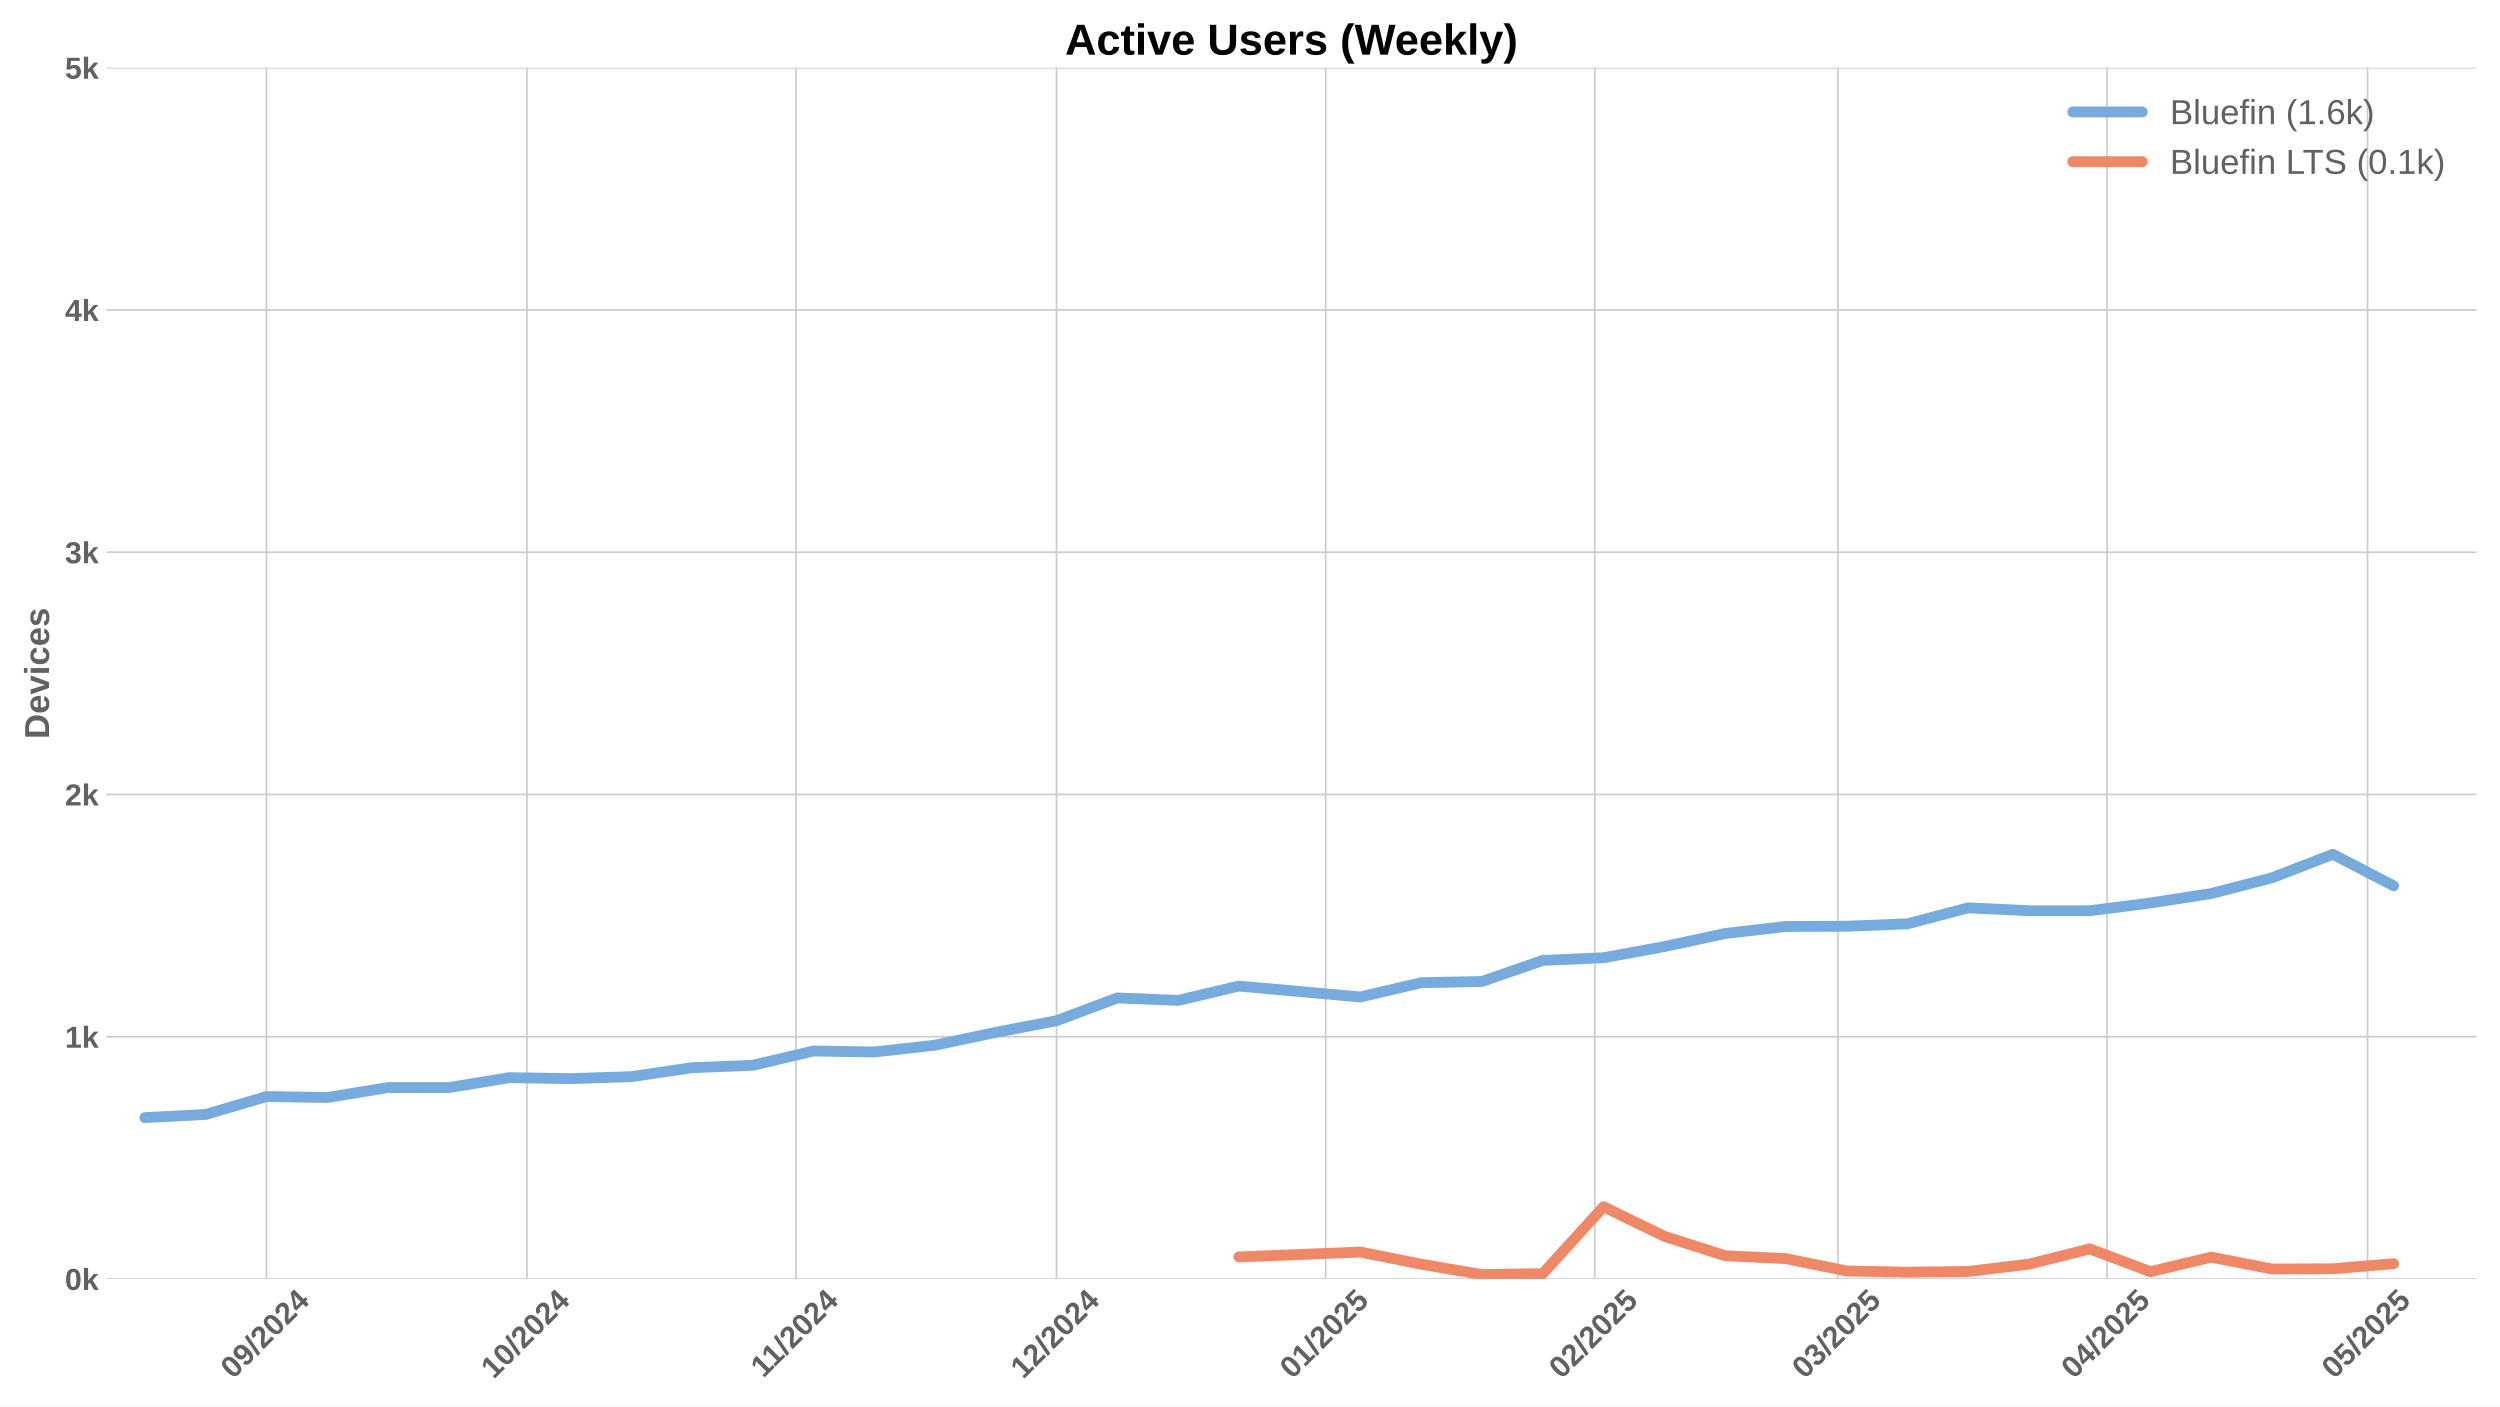
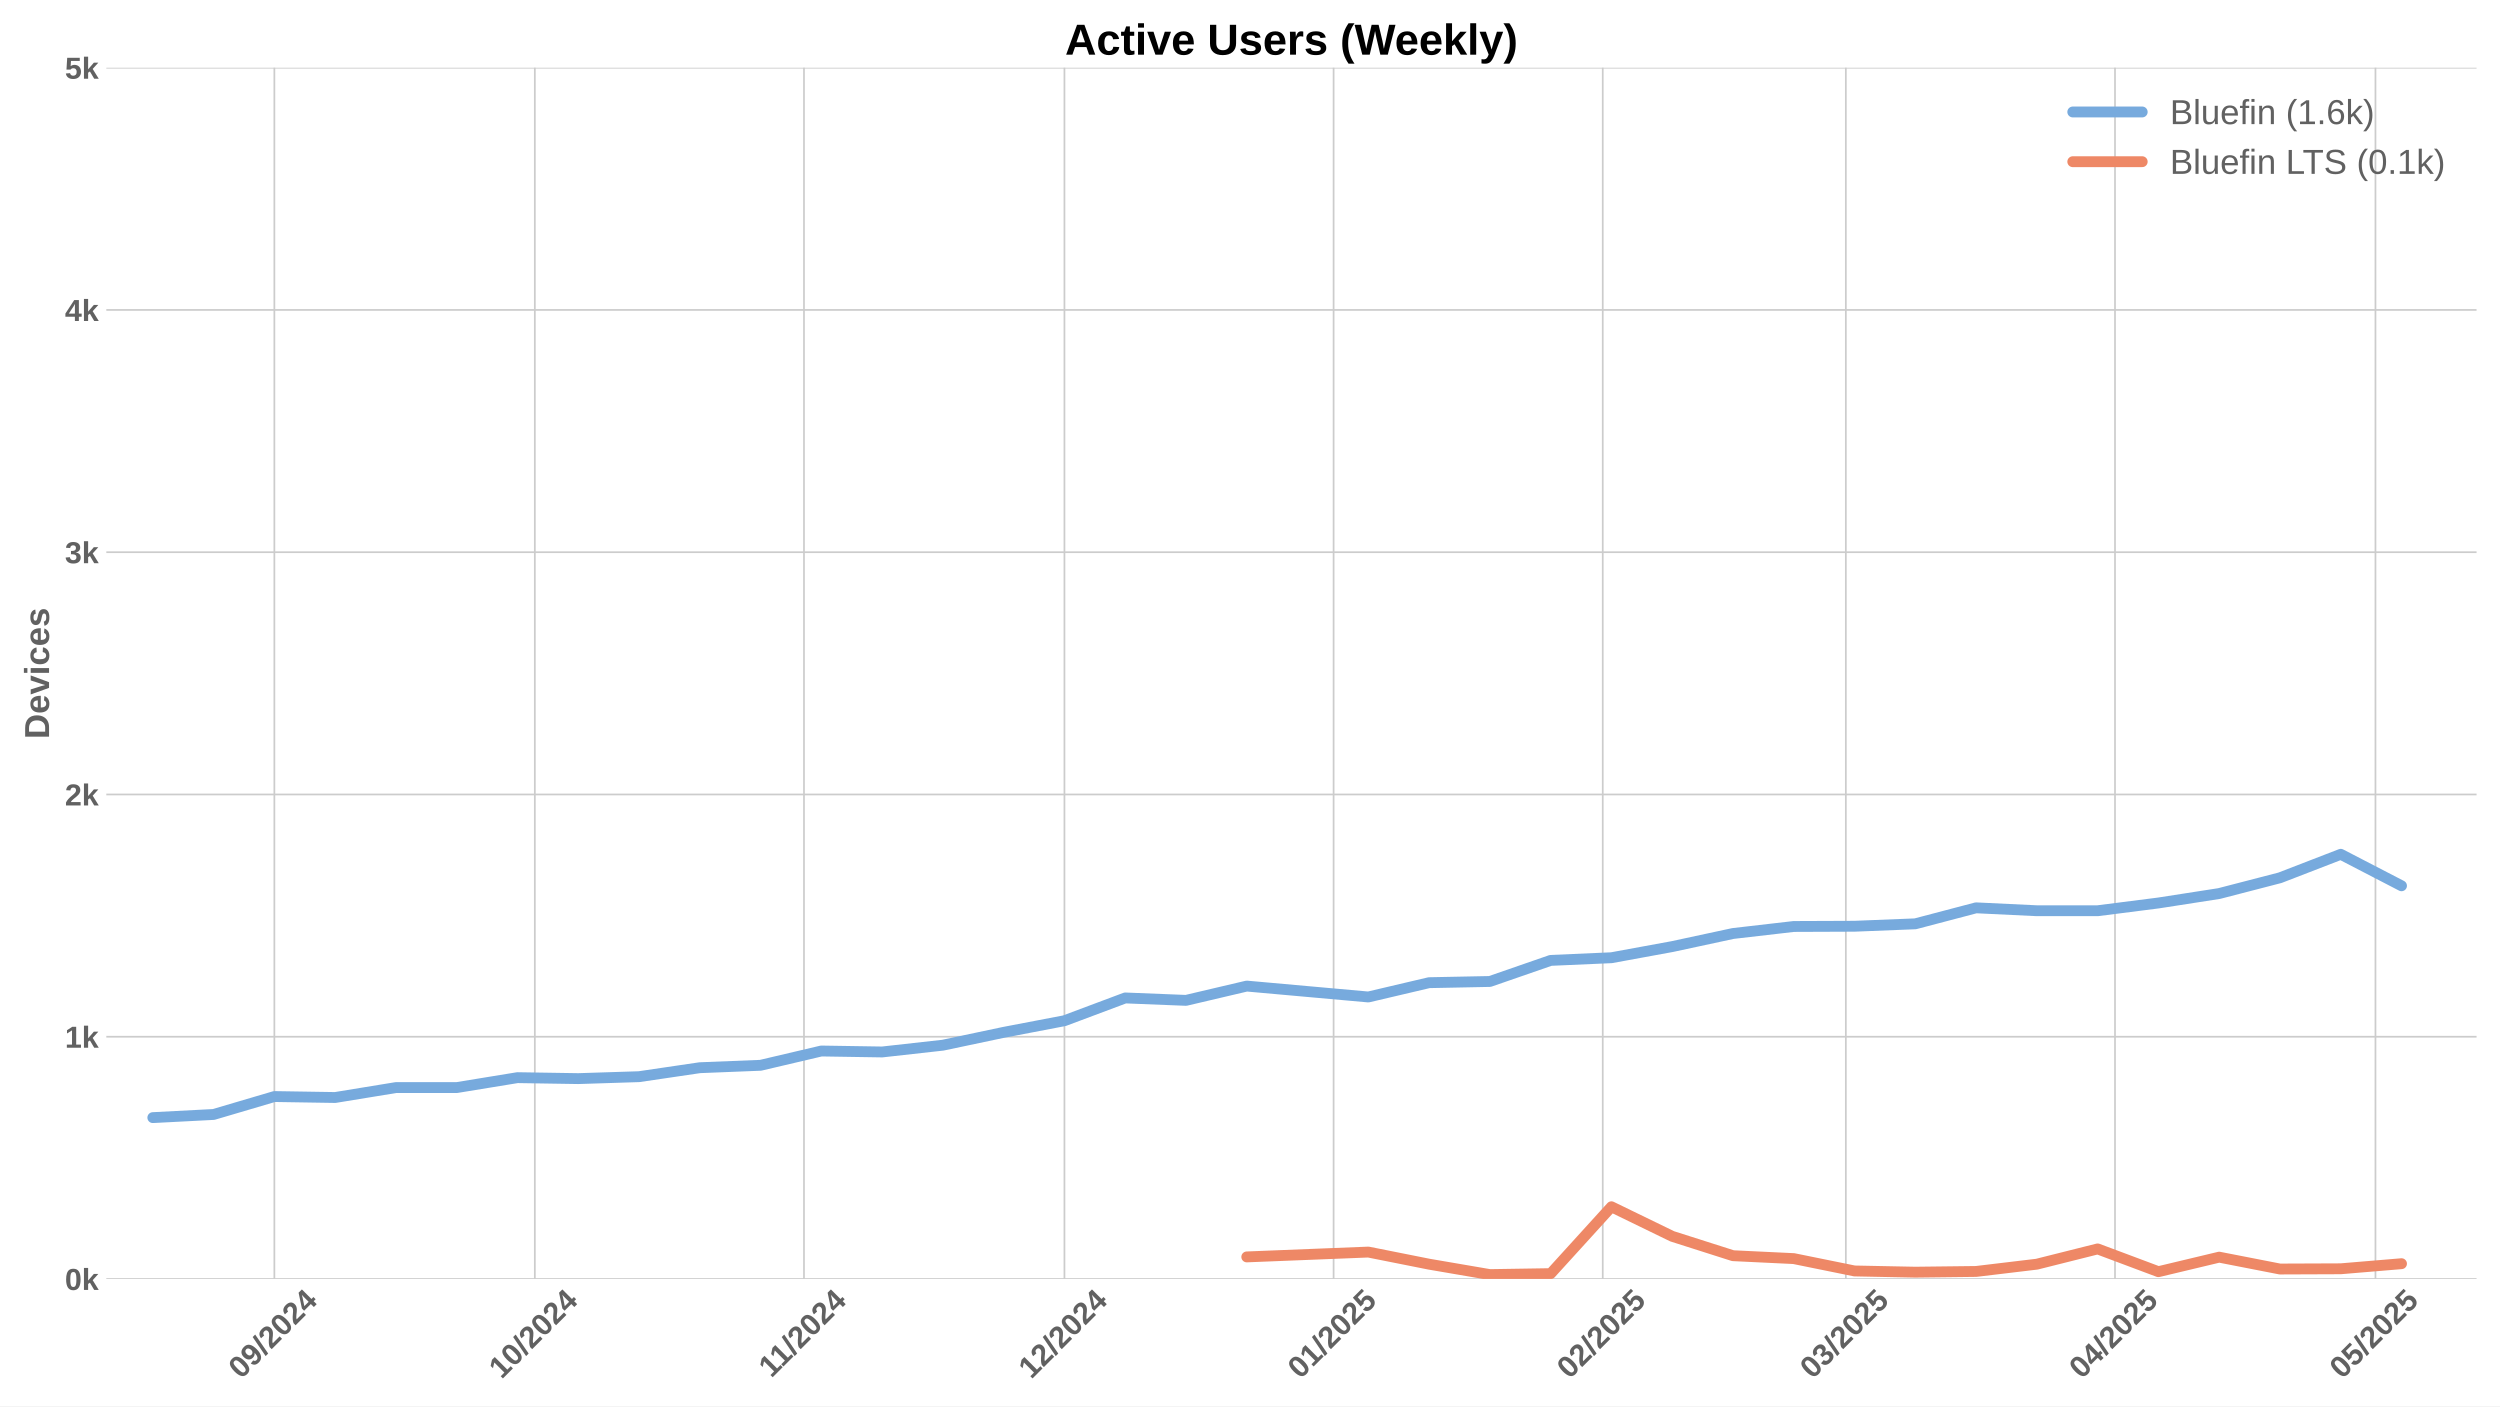
<svg xmlns="http://www.w3.org/2000/svg" xmlns:xlink="http://www.w3.org/1999/xlink" width="1152pt" height="648pt" viewBox="0 0 1152 648" version="1.1">
  <defs>
    <style type="text/css">*{stroke-linejoin: round; stroke-linecap: butt}</style>
  </defs>
  <g id="figure_1">
    <g id="patch_1">
      <path d="M 0 648  L 1152 648  L 1152 0  L 0 0  z " style="fill: #ffffff" />
    </g>
    <g id="axes_1">
      <g id="patch_2">
        <path d="M 48.99 589.343  L 1141.2 589.343  L 1141.2 31.2  L 48.99 31.2  z " style="fill: #ffffff" />
      </g>
      <g id="matplotlib.axis_1">
        <g id="xtick_1">
          <g id="line2d_1">
-             <path d="M 122.775 589.343  L 122.775 31.2  " clip-path="url(#p2efe334337)" style="fill: none; stroke: #cccccc; stroke-width: 0.8; stroke-linecap: round" />
+             <path d="M 126.427 589.343  L 126.427 31.2  " clip-path="url(#p509d61927f)" style="fill: none; stroke: #cccccc; stroke-width: 0.8; stroke-linecap: round" />
          </g>
          <g id="line2d_2" />
          <g id="text_1">
-             <g style="fill: #616161" transform="translate(107.4448 635.7977) rotate(-45) scale(0.14 -0.14)">
+             <g style="fill: #616161" transform="translate(111.0971 635.7977) rotate(-45) scale(0.14 -0.14)">
              <defs>
                <path id="LiberationSans-Bold-30" d="M 3297 2203  Q 3297 1088 2914 512  Q 2531 -63 1766 -63  Q 253 -63 253 2203  Q 253 2994 418 3494  Q 584 3994 915 4231  Q 1247 4469 1791 4469  Q 2572 4469 2934 3903  Q 3297 3338 3297 2203  z M 2416 2203  Q 2416 2813 2356 3150  Q 2297 3488 2165 3634  Q 2034 3781 1784 3781  Q 1519 3781 1383 3632  Q 1247 3484 1189 3148  Q 1131 2813 1131 2203  Q 1131 1600 1192 1261  Q 1253 922 1386 775  Q 1519 628 1772 628  Q 2022 628 2158 783  Q 2294 938 2355 1278  Q 2416 1619 2416 2203  z " transform="scale(0.015625)" />
                <path id="LiberationSans-Bold-39" d="M 3322 2272  Q 3322 1100 2894 518  Q 2466 -63 1678 -63  Q 1097 -63 767 185  Q 438 434 300 972  L 1125 1088  Q 1247 628 1688 628  Q 2056 628 2254 981  Q 2453 1334 2459 2028  Q 2341 1794 2070 1661  Q 1800 1528 1488 1528  Q 906 1528 564 1923  Q 222 2319 222 2994  Q 222 3688 623 4078  Q 1025 4469 1759 4469  Q 2550 4469 2936 3920  Q 3322 3372 3322 2272  z M 2394 2888  Q 2394 3297 2214 3539  Q 2034 3781 1738 3781  Q 1447 3781 1280 3570  Q 1113 3359 1113 2988  Q 1113 2622 1278 2401  Q 1444 2181 1741 2181  Q 2022 2181 2208 2373  Q 2394 2566 2394 2888  z " transform="scale(0.015625)" />
                <path id="LiberationSans-Bold-2f" d="M 63 -128  L 972 4638  L 1716 4638  L 822 -128  L 63 -128  z " transform="scale(0.015625)" />
                <path id="LiberationSans-Bold-32" d="M 222 0  L 222 609  Q 394 988 711 1347  Q 1028 1706 1509 2097  Q 1972 2472 2158 2715  Q 2344 2959 2344 3194  Q 2344 3769 1766 3769  Q 1484 3769 1336 3617  Q 1188 3466 1144 3163  L 259 3213  Q 334 3825 717 4147  Q 1100 4469 1759 4469  Q 2472 4469 2853 4144  Q 3234 3819 3234 3231  Q 3234 2922 3112 2672  Q 2991 2422 2800 2211  Q 2609 2000 2376 1815  Q 2144 1631 1925 1456  Q 1706 1281 1526 1103  Q 1347 925 1259 722  L 3303 722  L 3303 0  L 222 0  z " transform="scale(0.015625)" />
                <path id="LiberationSans-Bold-34" d="M 2938 897  L 2938 0  L 2100 0  L 2100 897  L 97 897  L 97 1556  L 1956 4403  L 2938 4403  L 2938 1550  L 3525 1550  L 3525 897  L 2938 897  z M 2100 2991  Q 2100 3159 2111 3356  Q 2122 3553 2128 3609  Q 2047 3434 1834 3103  L 813 1550  L 2100 1550  L 2100 2991  z " transform="scale(0.015625)" />
              </defs>
              <use xlink:href="#LiberationSans-Bold-30" />
              <use xlink:href="#LiberationSans-Bold-39" transform="translate(55.61523 0)" />
              <use xlink:href="#LiberationSans-Bold-2f" transform="translate(111.2305 0)" />
              <use xlink:href="#LiberationSans-Bold-32" transform="translate(139.0137 0)" />
              <use xlink:href="#LiberationSans-Bold-30" transform="translate(194.6289 0)" />
              <use xlink:href="#LiberationSans-Bold-32" transform="translate(250.2441 0)" />
              <use xlink:href="#LiberationSans-Bold-34" transform="translate(305.8594 0)" />
            </g>
          </g>
        </g>
        <g id="xtick_2">
          <g id="line2d_3">
-             <path d="M 242.798 589.343  L 242.798 31.2  " clip-path="url(#p2efe334337)" style="fill: none; stroke: #cccccc; stroke-width: 0.8; stroke-linecap: round" />
+             <path d="M 246.45 589.343  L 246.45 31.2  " clip-path="url(#p509d61927f)" style="fill: none; stroke: #cccccc; stroke-width: 0.8; stroke-linecap: round" />
          </g>
          <g id="line2d_4" />
          <g id="text_2">
-             <g style="fill: #616161" transform="translate(227.4679 635.7977) rotate(-45) scale(0.14 -0.14)">
+             <g style="fill: #616161" transform="translate(231.1201 635.7977) rotate(-45) scale(0.14 -0.14)">
              <defs>
                <path id="LiberationSans-Bold-31" d="M 403 0  L 403 653  L 1494 653  L 1494 3656  L 438 2997  L 438 3688  L 1541 4403  L 2372 4403  L 2372 653  L 3381 653  L 3381 0  L 403 0  z " transform="scale(0.015625)" />
              </defs>
              <use xlink:href="#LiberationSans-Bold-31" />
              <use xlink:href="#LiberationSans-Bold-30" transform="translate(55.61523 0)" />
              <use xlink:href="#LiberationSans-Bold-2f" transform="translate(111.2305 0)" />
              <use xlink:href="#LiberationSans-Bold-32" transform="translate(139.0137 0)" />
              <use xlink:href="#LiberationSans-Bold-30" transform="translate(194.6289 0)" />
              <use xlink:href="#LiberationSans-Bold-32" transform="translate(250.2441 0)" />
              <use xlink:href="#LiberationSans-Bold-34" transform="translate(305.8594 0)" />
            </g>
          </g>
        </g>
        <g id="xtick_3">
          <g id="line2d_5">
-             <path d="M 366.822 589.343  L 366.822 31.2  " clip-path="url(#p2efe334337)" style="fill: none; stroke: #cccccc; stroke-width: 0.8; stroke-linecap: round" />
+             <path d="M 370.474 589.343  L 370.474 31.2  " clip-path="url(#p509d61927f)" style="fill: none; stroke: #cccccc; stroke-width: 0.8; stroke-linecap: round" />
          </g>
          <g id="line2d_6" />
          <g id="text_3">
-             <g style="fill: #616161" transform="translate(351.764 635.2532) rotate(-45) scale(0.14 -0.14)">
+             <g style="fill: #616161" transform="translate(355.4162 635.2532) rotate(-45) scale(0.14 -0.14)">
              <use xlink:href="#LiberationSans-Bold-31" />
              <use xlink:href="#LiberationSans-Bold-31" transform="translate(50.11523 0)" />
              <use xlink:href="#LiberationSans-Bold-2f" transform="translate(105.7305 0)" />
              <use xlink:href="#LiberationSans-Bold-32" transform="translate(133.5137 0)" />
              <use xlink:href="#LiberationSans-Bold-30" transform="translate(189.1289 0)" />
              <use xlink:href="#LiberationSans-Bold-32" transform="translate(244.7441 0)" />
              <use xlink:href="#LiberationSans-Bold-34" transform="translate(300.3594 0)" />
            </g>
          </g>
        </g>
        <g id="xtick_4">
          <g id="line2d_7">
-             <path d="M 486.845 589.343  L 486.845 31.2  " clip-path="url(#p2efe334337)" style="fill: none; stroke: #cccccc; stroke-width: 0.8; stroke-linecap: round" />
+             <path d="M 490.497 589.343  L 490.497 31.2  " clip-path="url(#p509d61927f)" style="fill: none; stroke: #cccccc; stroke-width: 0.8; stroke-linecap: round" />
          </g>
          <g id="line2d_8" />
          <g id="text_4">
-             <g style="fill: #616161" transform="translate(471.5148 635.7977) rotate(-45) scale(0.14 -0.14)">
+             <g style="fill: #616161" transform="translate(475.1671 635.7977) rotate(-45) scale(0.14 -0.14)">
              <use xlink:href="#LiberationSans-Bold-31" />
              <use xlink:href="#LiberationSans-Bold-32" transform="translate(55.61523 0)" />
              <use xlink:href="#LiberationSans-Bold-2f" transform="translate(111.2305 0)" />
              <use xlink:href="#LiberationSans-Bold-32" transform="translate(139.0137 0)" />
              <use xlink:href="#LiberationSans-Bold-30" transform="translate(194.6289 0)" />
              <use xlink:href="#LiberationSans-Bold-32" transform="translate(250.2441 0)" />
              <use xlink:href="#LiberationSans-Bold-34" transform="translate(305.8594 0)" />
            </g>
          </g>
        </g>
        <g id="xtick_5">
          <g id="line2d_9">
-             <path d="M 610.869 589.343  L 610.869 31.2  " clip-path="url(#p2efe334337)" style="fill: none; stroke: #cccccc; stroke-width: 0.8; stroke-linecap: round" />
+             <path d="M 614.521 589.343  L 614.521 31.2  " clip-path="url(#p509d61927f)" style="fill: none; stroke: #cccccc; stroke-width: 0.8; stroke-linecap: round" />
          </g>
          <g id="line2d_10" />
          <g id="text_5">
-             <g style="fill: #616161" transform="translate(595.5386 635.7977) rotate(-45) scale(0.14 -0.14)">
+             <g style="fill: #616161" transform="translate(599.1909 635.7977) rotate(-45) scale(0.14 -0.14)">
              <defs>
                <path id="LiberationSans-Bold-35" d="M 3381 1466  Q 3381 766 2945 351  Q 2509 -63 1750 -63  Q 1088 -63 689 235  Q 291 534 197 1100  L 1075 1172  Q 1144 891 1319 762  Q 1494 634 1759 634  Q 2088 634 2283 843  Q 2478 1053 2478 1447  Q 2478 1794 2293 2001  Q 2109 2209 1778 2209  Q 1413 2209 1181 1925  L 325 1925  L 478 4403  L 3125 4403  L 3125 3750  L 1275 3750  L 1203 2638  Q 1522 2919 2000 2919  Q 2628 2919 3004 2528  Q 3381 2138 3381 1466  z " transform="scale(0.015625)" />
              </defs>
              <use xlink:href="#LiberationSans-Bold-30" />
              <use xlink:href="#LiberationSans-Bold-31" transform="translate(55.61523 0)" />
              <use xlink:href="#LiberationSans-Bold-2f" transform="translate(111.2305 0)" />
              <use xlink:href="#LiberationSans-Bold-32" transform="translate(139.0137 0)" />
              <use xlink:href="#LiberationSans-Bold-30" transform="translate(194.6289 0)" />
              <use xlink:href="#LiberationSans-Bold-32" transform="translate(250.2441 0)" />
              <use xlink:href="#LiberationSans-Bold-35" transform="translate(305.8594 0)" />
            </g>
          </g>
        </g>
        <g id="xtick_6">
          <g id="line2d_11">
-             <path d="M 734.893 589.343  L 734.893 31.2  " clip-path="url(#p2efe334337)" style="fill: none; stroke: #cccccc; stroke-width: 0.8; stroke-linecap: round" />
+             <path d="M 738.545 589.343  L 738.545 31.2  " clip-path="url(#p509d61927f)" style="fill: none; stroke: #cccccc; stroke-width: 0.8; stroke-linecap: round" />
          </g>
          <g id="line2d_12" />
          <g id="text_6">
-             <g style="fill: #616161" transform="translate(719.5625 635.7977) rotate(-45) scale(0.14 -0.14)">
+             <g style="fill: #616161" transform="translate(723.2148 635.7977) rotate(-45) scale(0.14 -0.14)">
              <use xlink:href="#LiberationSans-Bold-30" />
              <use xlink:href="#LiberationSans-Bold-32" transform="translate(55.61523 0)" />
              <use xlink:href="#LiberationSans-Bold-2f" transform="translate(111.2305 0)" />
              <use xlink:href="#LiberationSans-Bold-32" transform="translate(139.0137 0)" />
              <use xlink:href="#LiberationSans-Bold-30" transform="translate(194.6289 0)" />
              <use xlink:href="#LiberationSans-Bold-32" transform="translate(250.2441 0)" />
              <use xlink:href="#LiberationSans-Bold-35" transform="translate(305.8594 0)" />
            </g>
          </g>
        </g>
        <g id="xtick_7">
          <g id="line2d_13">
-             <path d="M 846.914 589.343  L 846.914 31.2  " clip-path="url(#p2efe334337)" style="fill: none; stroke: #cccccc; stroke-width: 0.8; stroke-linecap: round" />
+             <path d="M 850.567 589.343  L 850.567 31.2  " clip-path="url(#p509d61927f)" style="fill: none; stroke: #cccccc; stroke-width: 0.8; stroke-linecap: round" />
          </g>
          <g id="line2d_14" />
          <g id="text_7">
-             <g style="fill: #616161" transform="translate(831.584 635.7977) rotate(-45) scale(0.14 -0.14)">
+             <g style="fill: #616161" transform="translate(835.2363 635.7977) rotate(-45) scale(0.14 -0.14)">
              <defs>
                <path id="LiberationSans-Bold-33" d="M 3328 1222  Q 3328 603 2922 265  Q 2516 -72 1766 -72  Q 1056 -72 637 254  Q 219 581 147 1197  L 1041 1275  Q 1125 641 1763 641  Q 2078 641 2253 797  Q 2428 953 2428 1275  Q 2428 1569 2215 1725  Q 2003 1881 1584 1881  L 1278 1881  L 1278 2591  L 1566 2591  Q 1944 2591 2134 2745  Q 2325 2900 2325 3188  Q 2325 3459 2173 3614  Q 2022 3769 1731 3769  Q 1459 3769 1292 3619  Q 1125 3469 1100 3194  L 222 3256  Q 291 3825 694 4147  Q 1097 4469 1747 4469  Q 2438 4469 2827 4158  Q 3216 3847 3216 3297  Q 3216 2884 2973 2618  Q 2731 2353 2275 2266  L 2275 2253  Q 2781 2194 3054 1920  Q 3328 1647 3328 1222  z " transform="scale(0.015625)" />
              </defs>
              <use xlink:href="#LiberationSans-Bold-30" />
              <use xlink:href="#LiberationSans-Bold-33" transform="translate(55.61523 0)" />
              <use xlink:href="#LiberationSans-Bold-2f" transform="translate(111.2305 0)" />
              <use xlink:href="#LiberationSans-Bold-32" transform="translate(139.0137 0)" />
              <use xlink:href="#LiberationSans-Bold-30" transform="translate(194.6289 0)" />
              <use xlink:href="#LiberationSans-Bold-32" transform="translate(250.2441 0)" />
              <use xlink:href="#LiberationSans-Bold-35" transform="translate(305.8594 0)" />
            </g>
          </g>
        </g>
        <g id="xtick_8">
          <g id="line2d_15">
-             <path d="M 970.938 589.343  L 970.938 31.2  " clip-path="url(#p2efe334337)" style="fill: none; stroke: #cccccc; stroke-width: 0.8; stroke-linecap: round" />
+             <path d="M 974.59 589.343  L 974.59 31.2  " clip-path="url(#p509d61927f)" style="fill: none; stroke: #cccccc; stroke-width: 0.8; stroke-linecap: round" />
          </g>
          <g id="line2d_16" />
          <g id="text_8">
-             <g style="fill: #616161" transform="translate(955.6079 635.7977) rotate(-45) scale(0.14 -0.14)">
+             <g style="fill: #616161" transform="translate(959.2601 635.7977) rotate(-45) scale(0.14 -0.14)">
              <use xlink:href="#LiberationSans-Bold-30" />
              <use xlink:href="#LiberationSans-Bold-34" transform="translate(55.61523 0)" />
              <use xlink:href="#LiberationSans-Bold-2f" transform="translate(111.2305 0)" />
              <use xlink:href="#LiberationSans-Bold-32" transform="translate(139.0137 0)" />
              <use xlink:href="#LiberationSans-Bold-30" transform="translate(194.6289 0)" />
              <use xlink:href="#LiberationSans-Bold-32" transform="translate(250.2441 0)" />
              <use xlink:href="#LiberationSans-Bold-35" transform="translate(305.8594 0)" />
            </g>
          </g>
        </g>
        <g id="xtick_9">
          <g id="line2d_17">
-             <path d="M 1090.961 589.343  L 1090.961 31.2  " clip-path="url(#p2efe334337)" style="fill: none; stroke: #cccccc; stroke-width: 0.8; stroke-linecap: round" />
+             <path d="M 1094.614 589.343  L 1094.614 31.2  " clip-path="url(#p509d61927f)" style="fill: none; stroke: #cccccc; stroke-width: 0.8; stroke-linecap: round" />
          </g>
          <g id="line2d_18" />
          <g id="text_9">
-             <g style="fill: #616161" transform="translate(1075.631 635.7977) rotate(-45) scale(0.14 -0.14)">
+             <g style="fill: #616161" transform="translate(1079.283 635.7977) rotate(-45) scale(0.14 -0.14)">
              <use xlink:href="#LiberationSans-Bold-30" />
              <use xlink:href="#LiberationSans-Bold-35" transform="translate(55.61523 0)" />
              <use xlink:href="#LiberationSans-Bold-2f" transform="translate(111.2305 0)" />
              <use xlink:href="#LiberationSans-Bold-32" transform="translate(139.0137 0)" />
              <use xlink:href="#LiberationSans-Bold-30" transform="translate(194.6289 0)" />
              <use xlink:href="#LiberationSans-Bold-32" transform="translate(250.2441 0)" />
              <use xlink:href="#LiberationSans-Bold-35" transform="translate(305.8594 0)" />
            </g>
          </g>
        </g>
      </g>
      <g id="matplotlib.axis_2">
        <g id="ytick_1">
          <g id="line2d_19">
-             <path d="M 48.99 589.343  L 1141.2 589.343  " clip-path="url(#p2efe334337)" style="fill: none; stroke: #cccccc; stroke-width: 0.8; stroke-linecap: round" />
+             <path d="M 48.99 589.343  L 1141.2 589.343  " clip-path="url(#p509d61927f)" style="fill: none; stroke: #cccccc; stroke-width: 0.8; stroke-linecap: round" />
          </g>
          <g id="line2d_20" />
          <g id="text_10">
            <g style="fill: #616161" transform="translate(29.91937 594.416) scale(0.14 -0.14)">
              <defs>
                <path id="LiberationSans-Bold-6b" d="M 2606 0  L 1703 1531  L 1325 1269  L 1325 0  L 447 0  L 447 4638  L 1325 4638  L 1325 1981  L 2531 3381  L 3475 3381  L 2288 2063  L 3566 0  L 2606 0  z " transform="scale(0.015625)" />
              </defs>
              <use xlink:href="#LiberationSans-Bold-30" />
              <use xlink:href="#LiberationSans-Bold-6b" transform="translate(55.61523 0)" />
            </g>
          </g>
        </g>
        <g id="ytick_2">
          <g id="line2d_21">
-             <path d="M 48.99 477.715  L 1141.2 477.715  " clip-path="url(#p2efe334337)" style="fill: none; stroke: #cccccc; stroke-width: 0.8; stroke-linecap: round" />
+             <path d="M 48.99 477.715  L 1141.2 477.715  " clip-path="url(#p509d61927f)" style="fill: none; stroke: #cccccc; stroke-width: 0.8; stroke-linecap: round" />
          </g>
          <g id="line2d_22" />
          <g id="text_11">
            <g style="fill: #616161" transform="translate(29.91937 482.7874) scale(0.14 -0.14)">
              <use xlink:href="#LiberationSans-Bold-31" />
              <use xlink:href="#LiberationSans-Bold-6b" transform="translate(55.61523 0)" />
            </g>
          </g>
        </g>
        <g id="ytick_3">
          <g id="line2d_23">
-             <path d="M 48.99 366.086  L 1141.2 366.086  " clip-path="url(#p2efe334337)" style="fill: none; stroke: #cccccc; stroke-width: 0.8; stroke-linecap: round" />
+             <path d="M 48.99 366.086  L 1141.2 366.086  " clip-path="url(#p509d61927f)" style="fill: none; stroke: #cccccc; stroke-width: 0.8; stroke-linecap: round" />
          </g>
          <g id="line2d_24" />
          <g id="text_12">
            <g style="fill: #616161" transform="translate(29.91937 371.1587) scale(0.14 -0.14)">
              <use xlink:href="#LiberationSans-Bold-32" />
              <use xlink:href="#LiberationSans-Bold-6b" transform="translate(55.61523 0)" />
            </g>
          </g>
        </g>
        <g id="ytick_4">
          <g id="line2d_25">
-             <path d="M 48.99 254.457  L 1141.2 254.457  " clip-path="url(#p2efe334337)" style="fill: none; stroke: #cccccc; stroke-width: 0.8; stroke-linecap: round" />
+             <path d="M 48.99 254.457  L 1141.2 254.457  " clip-path="url(#p509d61927f)" style="fill: none; stroke: #cccccc; stroke-width: 0.8; stroke-linecap: round" />
          </g>
          <g id="line2d_26" />
          <g id="text_13">
            <g style="fill: #616161" transform="translate(29.91937 259.5301) scale(0.14 -0.14)">
              <use xlink:href="#LiberationSans-Bold-33" />
              <use xlink:href="#LiberationSans-Bold-6b" transform="translate(55.61523 0)" />
            </g>
          </g>
        </g>
        <g id="ytick_5">
          <g id="line2d_27">
-             <path d="M 48.99 142.829  L 1141.2 142.829  " clip-path="url(#p2efe334337)" style="fill: none; stroke: #cccccc; stroke-width: 0.8; stroke-linecap: round" />
+             <path d="M 48.99 142.829  L 1141.2 142.829  " clip-path="url(#p509d61927f)" style="fill: none; stroke: #cccccc; stroke-width: 0.8; stroke-linecap: round" />
          </g>
          <g id="line2d_28" />
          <g id="text_14">
            <g style="fill: #616161" transform="translate(29.91937 147.9015) scale(0.14 -0.14)">
              <use xlink:href="#LiberationSans-Bold-34" />
              <use xlink:href="#LiberationSans-Bold-6b" transform="translate(55.61523 0)" />
            </g>
          </g>
        </g>
        <g id="ytick_6">
          <g id="line2d_29">
-             <path d="M 48.99 31.2  L 1141.2 31.2  " clip-path="url(#p2efe334337)" style="fill: none; stroke: #cccccc; stroke-width: 0.8; stroke-linecap: round" />
+             <path d="M 48.99 31.2  L 1141.2 31.2  " clip-path="url(#p509d61927f)" style="fill: none; stroke: #cccccc; stroke-width: 0.8; stroke-linecap: round" />
          </g>
          <g id="line2d_30" />
          <g id="text_15">
            <g style="fill: #616161" transform="translate(29.91937 36.27281) scale(0.14 -0.14)">
              <use xlink:href="#LiberationSans-Bold-35" />
              <use xlink:href="#LiberationSans-Bold-6b" transform="translate(55.61523 0)" />
            </g>
          </g>
        </g>
        <g id="text_16">
          <g style="fill: #616161" transform="translate(22.59937 340.5153) rotate(-90) scale(0.16 -0.16)">
            <defs>
              <path id="LiberationSans-Bold-44" d="M 4353 2234  Q 4353 1553 4086 1045  Q 3819 538 3330 269  Q 2841 0 2209 0  L 428 0  L 428 4403  L 2022 4403  Q 3134 4403 3743 3842  Q 4353 3281 4353 2234  z M 3425 2234  Q 3425 2944 3056 3317  Q 2688 3691 2003 3691  L 1350 3691  L 1350 713  L 2131 713  Q 2725 713 3075 1122  Q 3425 1531 3425 2234  z " transform="scale(0.015625)" />
              <path id="LiberationSans-Bold-65" d="M 1831 -63  Q 1069 -63 659 389  Q 250 841 250 1706  Q 250 2544 665 2994  Q 1081 3444 1844 3444  Q 2572 3444 2956 2961  Q 3341 2478 3341 1547  L 3341 1522  L 1172 1522  Q 1172 1028 1355 776  Q 1538 525 1875 525  Q 2341 525 2463 928  L 3291 856  Q 2931 -63 1831 -63  z M 1831 2891  Q 1522 2891 1355 2675  Q 1188 2459 1178 2072  L 2491 2072  Q 2466 2481 2294 2686  Q 2122 2891 1831 2891  z " transform="scale(0.015625)" />
              <path id="LiberationSans-Bold-76" d="M 2284 0  L 1234 0  L 25 3381  L 953 3381  L 1544 1491  Q 1591 1334 1766 709  Q 1797 838 1894 1159  Q 1991 1481 2613 3381  L 3531 3381  L 2284 0  z " transform="scale(0.015625)" />
              <path id="LiberationSans-Bold-69" d="M 447 3991  L 447 4638  L 1325 4638  L 1325 3991  L 447 3991  z M 447 0  L 447 3381  L 1325 3381  L 1325 0  L 447 0  z " transform="scale(0.015625)" />
              <path id="LiberationSans-Bold-63" d="M 1856 -63  Q 1088 -63 669 395  Q 250 853 250 1672  Q 250 2509 672 2976  Q 1094 3444 1869 3444  Q 2466 3444 2856 3144  Q 3247 2844 3347 2316  L 2463 2272  Q 2425 2531 2275 2686  Q 2125 2841 1850 2841  Q 1172 2841 1172 1706  Q 1172 538 1863 538  Q 2113 538 2281 695  Q 2450 853 2491 1166  L 3372 1125  Q 3325 778 3123 506  Q 2922 234 2594 85  Q 2266 -63 1856 -63  z " transform="scale(0.015625)" />
              <path id="LiberationSans-Bold-73" d="M 3297 988  Q 3297 497 2895 217  Q 2494 -63 1784 -63  Q 1088 -63 717 157  Q 347 378 225 844  L 997 959  Q 1063 719 1223 619  Q 1384 519 1784 519  Q 2153 519 2322 612  Q 2491 706 2491 906  Q 2491 1069 2355 1164  Q 2219 1259 1894 1325  Q 1150 1472 890 1598  Q 631 1725 495 1926  Q 359 2128 359 2422  Q 359 2906 732 3176  Q 1106 3447 1791 3447  Q 2394 3447 2761 3212  Q 3128 2978 3219 2534  L 2441 2453  Q 2403 2659 2256 2761  Q 2109 2863 1791 2863  Q 1478 2863 1322 2783  Q 1166 2703 1166 2516  Q 1166 2369 1286 2283  Q 1406 2197 1691 2141  Q 2088 2059 2395 1973  Q 2703 1888 2889 1769  Q 3075 1650 3186 1464  Q 3297 1278 3297 988  z " transform="scale(0.015625)" />
            </defs>
            <use xlink:href="#LiberationSans-Bold-44" />
            <use xlink:href="#LiberationSans-Bold-65" transform="translate(72.2168 0)" />
            <use xlink:href="#LiberationSans-Bold-76" transform="translate(127.832 0)" />
            <use xlink:href="#LiberationSans-Bold-69" transform="translate(183.4473 0)" />
            <use xlink:href="#LiberationSans-Bold-63" transform="translate(211.2305 0)" />
            <use xlink:href="#LiberationSans-Bold-65" transform="translate(266.8457 0)" />
            <use xlink:href="#LiberationSans-Bold-73" transform="translate(322.4609 0)" />
          </g>
        </g>
      </g>
      <g id="line2d_31">
-         <path d="M 66.764 514.999  L 94.77 513.547  L 122.775 505.287  L 150.78 505.733  L 178.786 501.157  L 206.791 501.157  L 234.797 496.58  L 262.802 497.026  L 290.807 496.133  L 318.813 492.003  L 346.818 490.887  L 374.824 484.301  L 402.829 484.747  L 430.834 481.622  L 458.84 475.705  L 486.845 470.347  L 514.85 459.854  L 542.856 460.97  L 570.861 454.384  L 626.872 459.407  L 654.877 452.821  L 682.883 452.263  L 710.888 442.552  L 738.894 441.324  L 766.899 436.189  L 794.904 430.161  L 822.91 426.924  L 850.915 426.812  L 878.92 425.696  L 906.926 418.328  L 934.931 419.668  L 962.937 419.668  L 990.942 416.096  L 1018.947 411.742  L 1046.953 404.486  L 1074.958 393.658  L 1102.964 408.17  " clip-path="url(#p2efe334337)" style="fill: none; stroke: #77aadd; stroke-width: 5; stroke-linecap: round" />
+         <path d="M 70.417 514.999  L 98.422 513.547  L 126.427 505.287  L 154.433 505.733  L 182.438 501.157  L 210.444 501.157  L 238.449 496.58  L 266.454 497.026  L 294.46 496.133  L 322.465 492.003  L 350.47 490.887  L 378.476 484.301  L 406.481 484.747  L 434.487 481.622  L 462.492 475.705  L 490.497 470.347  L 518.503 459.854  L 546.508 460.97  L 574.514 454.384  L 630.524 459.407  L 658.53 452.821  L 686.535 452.263  L 714.54 442.552  L 742.546 441.324  L 770.551 436.189  L 798.557 430.161  L 826.562 426.924  L 854.567 426.812  L 882.573 425.696  L 910.578 418.328  L 938.584 419.668  L 966.589 419.668  L 994.594 416.096  L 1022.6 411.742  L 1050.605 404.486  L 1078.61 393.658  L 1106.616 408.17  " clip-path="url(#p509d61927f)" style="fill: none; stroke: #77aadd; stroke-width: 5; stroke-linecap: round" />
      </g>
      <g id="line2d_32">
-         <path d="M 570.861 579.185  L 626.872 576.952  L 654.877 582.534  L 682.883 587.334  L 710.888 586.887  L 738.894 556.078  L 766.899 569.697  L 794.904 578.627  L 822.91 579.966  L 850.915 585.659  L 878.92 586.218  L 906.926 585.883  L 934.931 582.534  L 962.937 575.501  L 990.942 585.994  L 1018.947 579.297  L 1046.953 584.766  L 1074.958 584.655  L 1102.964 582.311  " clip-path="url(#p2efe334337)" style="fill: none; stroke: #ee8866; stroke-width: 5; stroke-linecap: round" />
+         <path d="M 574.514 579.185  L 630.524 576.952  L 658.53 582.534  L 686.535 587.334  L 714.54 586.887  L 742.546 556.078  L 770.551 569.697  L 798.557 578.627  L 826.562 579.966  L 854.567 585.659  L 882.573 586.218  L 910.578 585.883  L 938.584 582.534  L 966.589 575.501  L 994.594 585.994  L 1022.6 579.297  L 1050.605 584.766  L 1078.61 584.655  L 1106.616 582.311  " clip-path="url(#p509d61927f)" style="fill: none; stroke: #ee8866; stroke-width: 5; stroke-linecap: round" />
      </g>
      <g id="patch_3">
        <path d="M 48.99 589.343  L 48.99 31.2  " style="fill: none" />
      </g>
      <g id="patch_4">
        <path d="M 1141.2 589.343  L 1141.2 31.2  " style="fill: none" />
      </g>
      <g id="patch_5">
        <path d="M 48.99 589.343  L 1141.2 589.343  " style="fill: none" />
      </g>
      <g id="patch_6">
        <path d="M 48.99 31.2  L 1141.2 31.2  " style="fill: none" />
      </g>
      <g id="text_17">
        <g transform="translate(490.7841 25.2) scale(0.2 -0.2)">
          <defs>
            <path id="LiberationSans-Bold-41" d="M 3541 0  L 3150 1125  L 1472 1125  L 1081 0  L 159 0  L 1766 4403  L 2853 4403  L 4453 0  L 3541 0  z M 2309 3725  L 2291 3656  Q 2259 3544 2215 3400  Q 2172 3256 1678 1819  L 2944 1819  L 2509 3084  L 2375 3509  L 2309 3725  z " transform="scale(0.015625)" />
            <path id="LiberationSans-Bold-74" d="M 1313 -56  Q 925 -56 715 155  Q 506 366 506 794  L 506 2788  L 78 2788  L 78 3381  L 550 3381  L 825 4175  L 1375 4175  L 1375 3381  L 2016 3381  L 2016 2788  L 1375 2788  L 1375 1031  Q 1375 784 1469 667  Q 1563 550 1759 550  Q 1863 550 2053 594  L 2053 50  Q 1728 -56 1313 -56  z " transform="scale(0.015625)" />
            <path id="LiberationSans-Bold-20" transform="scale(0.015625)" />
            <path id="LiberationSans-Bold-55" d="M 2259 -63  Q 1350 -63 867 381  Q 384 825 384 1650  L 384 4403  L 1306 4403  L 1306 1722  Q 1306 1200 1554 929  Q 1803 659 2284 659  Q 2778 659 3043 942  Q 3309 1225 3309 1753  L 3309 4403  L 4231 4403  L 4231 1697  Q 4231 859 3714 398  Q 3197 -63 2259 -63  z " transform="scale(0.015625)" />
            <path id="LiberationSans-Bold-72" d="M 447 0  L 447 2588  Q 447 2866 439 3052  Q 431 3238 422 3381  L 1259 3381  Q 1269 3325 1284 3039  Q 1300 2753 1300 2659  L 1313 2659  Q 1441 3016 1541 3161  Q 1641 3306 1778 3376  Q 1916 3447 2122 3447  Q 2291 3447 2394 3400  L 2394 2666  Q 2181 2713 2019 2713  Q 1691 2713 1508 2447  Q 1325 2181 1325 1659  L 1325 0  L 447 0  z " transform="scale(0.015625)" />
            <path id="LiberationSans-Bold-28" d="M 1247 -1328  Q 756 -622 537 81  Q 319 784 319 1659  Q 319 2531 537 3232  Q 756 3934 1247 4638  L 2125 4638  Q 1631 3925 1407 3219  Q 1184 2513 1184 1656  Q 1184 803 1406 101  Q 1628 -600 2125 -1328  L 1247 -1328  z " transform="scale(0.015625)" />
            <path id="LiberationSans-Bold-57" d="M 4897 0  L 3803 0  L 3206 2547  Q 3097 2997 3022 3488  Q 2947 3078 2900 2864  Q 2853 2650 2234 0  L 1141 0  L 6 4403  L 941 4403  L 1578 1559  L 1722 872  Q 1809 1306 1892 1701  Q 1975 2097 2516 4403  L 3547 4403  L 4103 2059  Q 4169 1797 4325 872  L 4403 1234  L 4569 1953  L 5100 4403  L 6034 4403  L 4897 0  z " transform="scale(0.015625)" />
            <path id="LiberationSans-Bold-6c" d="M 447 0  L 447 4638  L 1325 4638  L 1325 0  L 447 0  z " transform="scale(0.015625)" />
            <path id="LiberationSans-Bold-79" d="M 884 -1328  Q 569 -1328 331 -1288  L 331 -663  Q 497 -688 634 -688  Q 822 -688 945 -628  Q 1069 -569 1167 -431  Q 1266 -294 1388 34  L 50 3381  L 978 3381  L 1509 1797  Q 1634 1456 1825 753  L 1903 1050  L 2106 1784  L 2606 3381  L 3525 3381  L 2188 -178  Q 1919 -828 1630 -1078  Q 1341 -1328 884 -1328  z " transform="scale(0.015625)" />
            <path id="LiberationSans-Bold-29" d="M 6 -1328  Q 506 -597 726 101  Q 947 800 947 1656  Q 947 2516 722 3223  Q 497 3931 6 4638  L 884 4638  Q 1378 3928 1595 3225  Q 1813 2522 1813 1659  Q 1813 791 1595 87  Q 1378 -616 884 -1328  L 6 -1328  z " transform="scale(0.015625)" />
          </defs>
          <use xlink:href="#LiberationSans-Bold-41" />
          <use xlink:href="#LiberationSans-Bold-63" transform="translate(72.2168 0)" />
          <use xlink:href="#LiberationSans-Bold-74" transform="translate(127.832 0)" />
          <use xlink:href="#LiberationSans-Bold-69" transform="translate(161.1328 0)" />
          <use xlink:href="#LiberationSans-Bold-76" transform="translate(188.916 0)" />
          <use xlink:href="#LiberationSans-Bold-65" transform="translate(244.5312 0)" />
          <use xlink:href="#LiberationSans-Bold-20" transform="translate(300.1465 0)" />
          <use xlink:href="#LiberationSans-Bold-55" transform="translate(327.9297 0)" />
          <use xlink:href="#LiberationSans-Bold-73" transform="translate(400.1465 0)" />
          <use xlink:href="#LiberationSans-Bold-65" transform="translate(455.7617 0)" />
          <use xlink:href="#LiberationSans-Bold-72" transform="translate(511.377 0)" />
          <use xlink:href="#LiberationSans-Bold-73" transform="translate(550.293 0)" />
          <use xlink:href="#LiberationSans-Bold-20" transform="translate(605.9082 0)" />
          <use xlink:href="#LiberationSans-Bold-28" transform="translate(633.6914 0)" />
          <use xlink:href="#LiberationSans-Bold-57" transform="translate(666.9922 0)" />
          <use xlink:href="#LiberationSans-Bold-65" transform="translate(759.627 0)" />
          <use xlink:href="#LiberationSans-Bold-65" transform="translate(815.2422 0)" />
          <use xlink:href="#LiberationSans-Bold-6b" transform="translate(870.8574 0)" />
          <use xlink:href="#LiberationSans-Bold-6c" transform="translate(926.4727 0)" />
          <use xlink:href="#LiberationSans-Bold-79" transform="translate(954.2559 0)" />
          <use xlink:href="#LiberationSans-Bold-29" transform="translate(1009.871 0)" />
        </g>
      </g>
      <g id="legend_1">
        <g id="line2d_33">
          <path d="M 955.133 51.595  L 971.133 51.595  L 987.133 51.595  " style="fill: none; stroke: #77aadd; stroke-width: 5; stroke-linecap: round" />
        </g>
        <g id="text_18">
          <g style="fill: #616161" transform="translate(999.9325 57.195) scale(0.16 -0.16)">
            <defs>
              <path id="LiberationSans-42" d="M 3931 1241  Q 3931 653 3503 326  Q 3075 0 2313 0  L 525 0  L 525 4403  L 2125 4403  Q 3675 4403 3675 3334  Q 3675 2944 3456 2678  Q 3238 2413 2838 2322  Q 3363 2259 3647 1970  Q 3931 1681 3931 1241  z M 3075 3263  Q 3075 3619 2831 3772  Q 2588 3925 2125 3925  L 1122 3925  L 1122 2531  L 2125 2531  Q 2603 2531 2839 2711  Q 3075 2891 3075 3263  z M 3328 1288  Q 3328 2066 2234 2066  L 1122 2066  L 1122 478  L 2281 478  Q 2828 478 3078 681  Q 3328 884 3328 1288  z " transform="scale(0.015625)" />
              <path id="LiberationSans-6c" d="M 431 0  L 431 4638  L 994 4638  L 994 0  L 431 0  z " transform="scale(0.015625)" />
              <path id="LiberationSans-75" d="M 981 3381  L 981 1238  Q 981 903 1047 718  Q 1113 534 1256 453  Q 1400 372 1678 372  Q 2084 372 2318 650  Q 2553 928 2553 1422  L 2553 3381  L 3116 3381  L 3116 722  Q 3116 131 3134 0  L 2603 0  Q 2600 16 2597 84  Q 2594 153 2589 242  Q 2584 331 2578 578  L 2569 578  Q 2375 228 2120 82  Q 1866 -63 1488 -63  Q 931 -63 673 214  Q 416 491 416 1128  L 416 3381  L 981 3381  z " transform="scale(0.015625)" />
              <path id="LiberationSans-65" d="M 863 1572  Q 863 991 1103 675  Q 1344 359 1806 359  Q 2172 359 2392 506  Q 2613 653 2691 878  L 3184 738  Q 2881 -63 1806 -63  Q 1056 -63 664 384  Q 272 831 272 1713  Q 272 2550 664 2997  Q 1056 3444 1784 3444  Q 3275 3444 3275 1647  L 3275 1572  L 863 1572  z M 2694 2003  Q 2647 2538 2422 2783  Q 2197 3028 1775 3028  Q 1366 3028 1127 2754  Q 888 2481 869 2003  L 2694 2003  z " transform="scale(0.015625)" />
              <path id="LiberationSans-66" d="M 1128 2972  L 1128 0  L 566 0  L 566 2972  L 91 2972  L 91 3381  L 566 3381  L 566 3763  Q 566 4225 769 4428  Q 972 4631 1391 4631  Q 1625 4631 1788 4594  L 1788 4166  Q 1647 4191 1538 4191  Q 1322 4191 1225 4081  Q 1128 3972 1128 3684  L 1128 3381  L 1788 3381  L 1788 2972  L 1128 2972  z " transform="scale(0.015625)" />
              <path id="LiberationSans-69" d="M 428 4100  L 428 4638  L 991 4638  L 991 4100  L 428 4100  z M 428 0  L 428 3381  L 991 3381  L 991 0  L 428 0  z " transform="scale(0.015625)" />
              <path id="LiberationSans-6e" d="M 2578 0  L 2578 2144  Q 2578 2478 2512 2662  Q 2447 2847 2303 2928  Q 2159 3009 1881 3009  Q 1475 3009 1240 2731  Q 1006 2453 1006 1959  L 1006 0  L 444 0  L 444 2659  Q 444 3250 425 3381  L 956 3381  Q 959 3366 962 3297  Q 966 3228 970 3139  Q 975 3050 981 2803  L 991 2803  Q 1184 3153 1439 3298  Q 1694 3444 2072 3444  Q 2628 3444 2886 3167  Q 3144 2891 3144 2253  L 3144 0  L 2578 0  z " transform="scale(0.015625)" />
              <path id="LiberationSans-20" transform="scale(0.015625)" />
              <path id="LiberationSans-28" d="M 397 1663  Q 397 2566 680 3284  Q 963 4003 1550 4638  L 2094 4638  Q 1509 3988 1236 3256  Q 963 2525 963 1656  Q 963 791 1233 62  Q 1503 -666 2094 -1325  L 1550 -1325  Q 959 -688 678 32  Q 397 753 397 1650  L 397 1663  z " transform="scale(0.015625)" />
              <path id="LiberationSans-31" d="M 488 0  L 488 478  L 1609 478  L 1609 3866  L 616 3156  L 616 3688  L 1656 4403  L 2175 4403  L 2175 478  L 3247 478  L 3247 0  L 488 0  z " transform="scale(0.015625)" />
              <path id="LiberationSans-2e" d="M 584 0  L 584 684  L 1194 684  L 1194 0  L 584 0  z " transform="scale(0.015625)" />
              <path id="LiberationSans-36" d="M 3278 1441  Q 3278 744 2900 340  Q 2522 -63 1856 -63  Q 1113 -63 719 490  Q 325 1044 325 2100  Q 325 3244 734 3856  Q 1144 4469 1900 4469  Q 2897 4469 3156 3572  L 2619 3475  Q 2453 4013 1894 4013  Q 1413 4013 1148 3564  Q 884 3116 884 2266  Q 1038 2550 1316 2698  Q 1594 2847 1953 2847  Q 2563 2847 2920 2465  Q 3278 2084 3278 1441  z M 2706 1416  Q 2706 1894 2472 2153  Q 2238 2413 1819 2413  Q 1425 2413 1183 2183  Q 941 1953 941 1550  Q 941 1041 1192 716  Q 1444 391 1838 391  Q 2244 391 2475 664  Q 2706 938 2706 1416  z " transform="scale(0.015625)" />
              <path id="LiberationSans-6b" d="M 2550 0  L 1406 1544  L 994 1203  L 994 0  L 431 0  L 431 4638  L 994 4638  L 994 1741  L 2478 3381  L 3138 3381  L 1766 1928  L 3209 0  L 2550 0  z " transform="scale(0.015625)" />
              <path id="LiberationSans-29" d="M 1734 1650  Q 1734 747 1451 28  Q 1169 -691 581 -1325  L 38 -1325  Q 625 -669 897 57  Q 1169 784 1169 1656  Q 1169 2528 895 3256  Q 622 3984 38 4638  L 581 4638  Q 1172 4000 1453 3279  Q 1734 2559 1734 1663  L 1734 1650  z " transform="scale(0.015625)" />
            </defs>
            <use xlink:href="#LiberationSans-42" />
            <use xlink:href="#LiberationSans-6c" transform="translate(66.69922 0)" />
            <use xlink:href="#LiberationSans-75" transform="translate(88.91602 0)" />
            <use xlink:href="#LiberationSans-65" transform="translate(144.5312 0)" />
            <use xlink:href="#LiberationSans-66" transform="translate(200.1465 0)" />
            <use xlink:href="#LiberationSans-69" transform="translate(227.9297 0)" />
            <use xlink:href="#LiberationSans-6e" transform="translate(250.1465 0)" />
            <use xlink:href="#LiberationSans-20" transform="translate(305.7617 0)" />
            <use xlink:href="#LiberationSans-28" transform="translate(333.5449 0)" />
            <use xlink:href="#LiberationSans-31" transform="translate(366.8457 0)" />
            <use xlink:href="#LiberationSans-2e" transform="translate(422.4609 0)" />
            <use xlink:href="#LiberationSans-36" transform="translate(450.2441 0)" />
            <use xlink:href="#LiberationSans-6b" transform="translate(505.8594 0)" />
            <use xlink:href="#LiberationSans-29" transform="translate(555.8594 0)" />
          </g>
        </g>
        <g id="line2d_34">
          <path d="M 955.133 74.51  L 971.133 74.51  L 987.133 74.51  " style="fill: none; stroke: #ee8866; stroke-width: 5; stroke-linecap: round" />
        </g>
        <g id="text_19">
          <g style="fill: #616161" transform="translate(999.9325 80.11) scale(0.16 -0.16)">
            <defs>
              <path id="LiberationSans-4c" d="M 525 0  L 525 4403  L 1122 4403  L 1122 488  L 3347 488  L 3347 0  L 525 0  z " transform="scale(0.015625)" />
              <path id="LiberationSans-54" d="M 2250 3916  L 2250 0  L 1656 0  L 1656 3916  L 144 3916  L 144 4403  L 3763 4403  L 3763 3916  L 2250 3916  z " transform="scale(0.015625)" />
              <path id="LiberationSans-53" d="M 3975 1216  Q 3975 606 3498 271  Q 3022 -63 2156 -63  Q 547 -63 291 1056  L 869 1172  Q 969 775 1294 589  Q 1619 403 2178 403  Q 2756 403 3070 601  Q 3384 800 3384 1184  Q 3384 1400 3286 1534  Q 3188 1669 3009 1756  Q 2831 1844 2584 1903  Q 2338 1963 2038 2031  Q 1516 2147 1245 2262  Q 975 2378 819 2520  Q 663 2663 580 2853  Q 497 3044 497 3291  Q 497 3856 930 4162  Q 1363 4469 2169 4469  Q 2919 4469 3316 4239  Q 3713 4009 3872 3456  L 3284 3353  Q 3188 3703 2916 3861  Q 2644 4019 2163 4019  Q 1634 4019 1356 3844  Q 1078 3669 1078 3322  Q 1078 3119 1186 2986  Q 1294 2853 1497 2761  Q 1700 2669 2306 2534  Q 2509 2488 2711 2439  Q 2913 2391 3097 2323  Q 3281 2256 3442 2165  Q 3603 2075 3722 1944  Q 3841 1813 3908 1634  Q 3975 1456 3975 1216  z " transform="scale(0.015625)" />
              <path id="LiberationSans-30" d="M 3309 2203  Q 3309 1100 2920 518  Q 2531 -63 1772 -63  Q 1013 -63 631 515  Q 250 1094 250 2203  Q 250 3338 620 3903  Q 991 4469 1791 4469  Q 2569 4469 2939 3897  Q 3309 3325 3309 2203  z M 2738 2203  Q 2738 3156 2517 3584  Q 2297 4013 1791 4013  Q 1272 4013 1045 3591  Q 819 3169 819 2203  Q 819 1266 1048 831  Q 1278 397 1778 397  Q 2275 397 2506 840  Q 2738 1284 2738 2203  z " transform="scale(0.015625)" />
            </defs>
            <use xlink:href="#LiberationSans-42" />
            <use xlink:href="#LiberationSans-6c" transform="translate(66.69922 0)" />
            <use xlink:href="#LiberationSans-75" transform="translate(88.91602 0)" />
            <use xlink:href="#LiberationSans-65" transform="translate(144.5312 0)" />
            <use xlink:href="#LiberationSans-66" transform="translate(200.1465 0)" />
            <use xlink:href="#LiberationSans-69" transform="translate(227.9297 0)" />
            <use xlink:href="#LiberationSans-6e" transform="translate(250.1465 0)" />
            <use xlink:href="#LiberationSans-20" transform="translate(305.7617 0)" />
            <use xlink:href="#LiberationSans-4c" transform="translate(333.5449 0)" />
            <use xlink:href="#LiberationSans-54" transform="translate(381.7852 0)" />
            <use xlink:href="#LiberationSans-53" transform="translate(442.8691 0)" />
            <use xlink:href="#LiberationSans-20" transform="translate(509.5684 0)" />
            <use xlink:href="#LiberationSans-28" transform="translate(537.3516 0)" />
            <use xlink:href="#LiberationSans-30" transform="translate(570.6523 0)" />
            <use xlink:href="#LiberationSans-2e" transform="translate(626.2676 0)" />
            <use xlink:href="#LiberationSans-31" transform="translate(654.0508 0)" />
            <use xlink:href="#LiberationSans-6b" transform="translate(709.666 0)" />
            <use xlink:href="#LiberationSans-29" transform="translate(759.666 0)" />
          </g>
        </g>
      </g>
    </g>
  </g>
  <defs>
-     <clipPath id="p2efe334337">
+     <clipPath id="p509d61927f">
      <rect x="48.99" y="31.2" width="1092.21" height="558.143" />
    </clipPath>
  </defs>
</svg>
